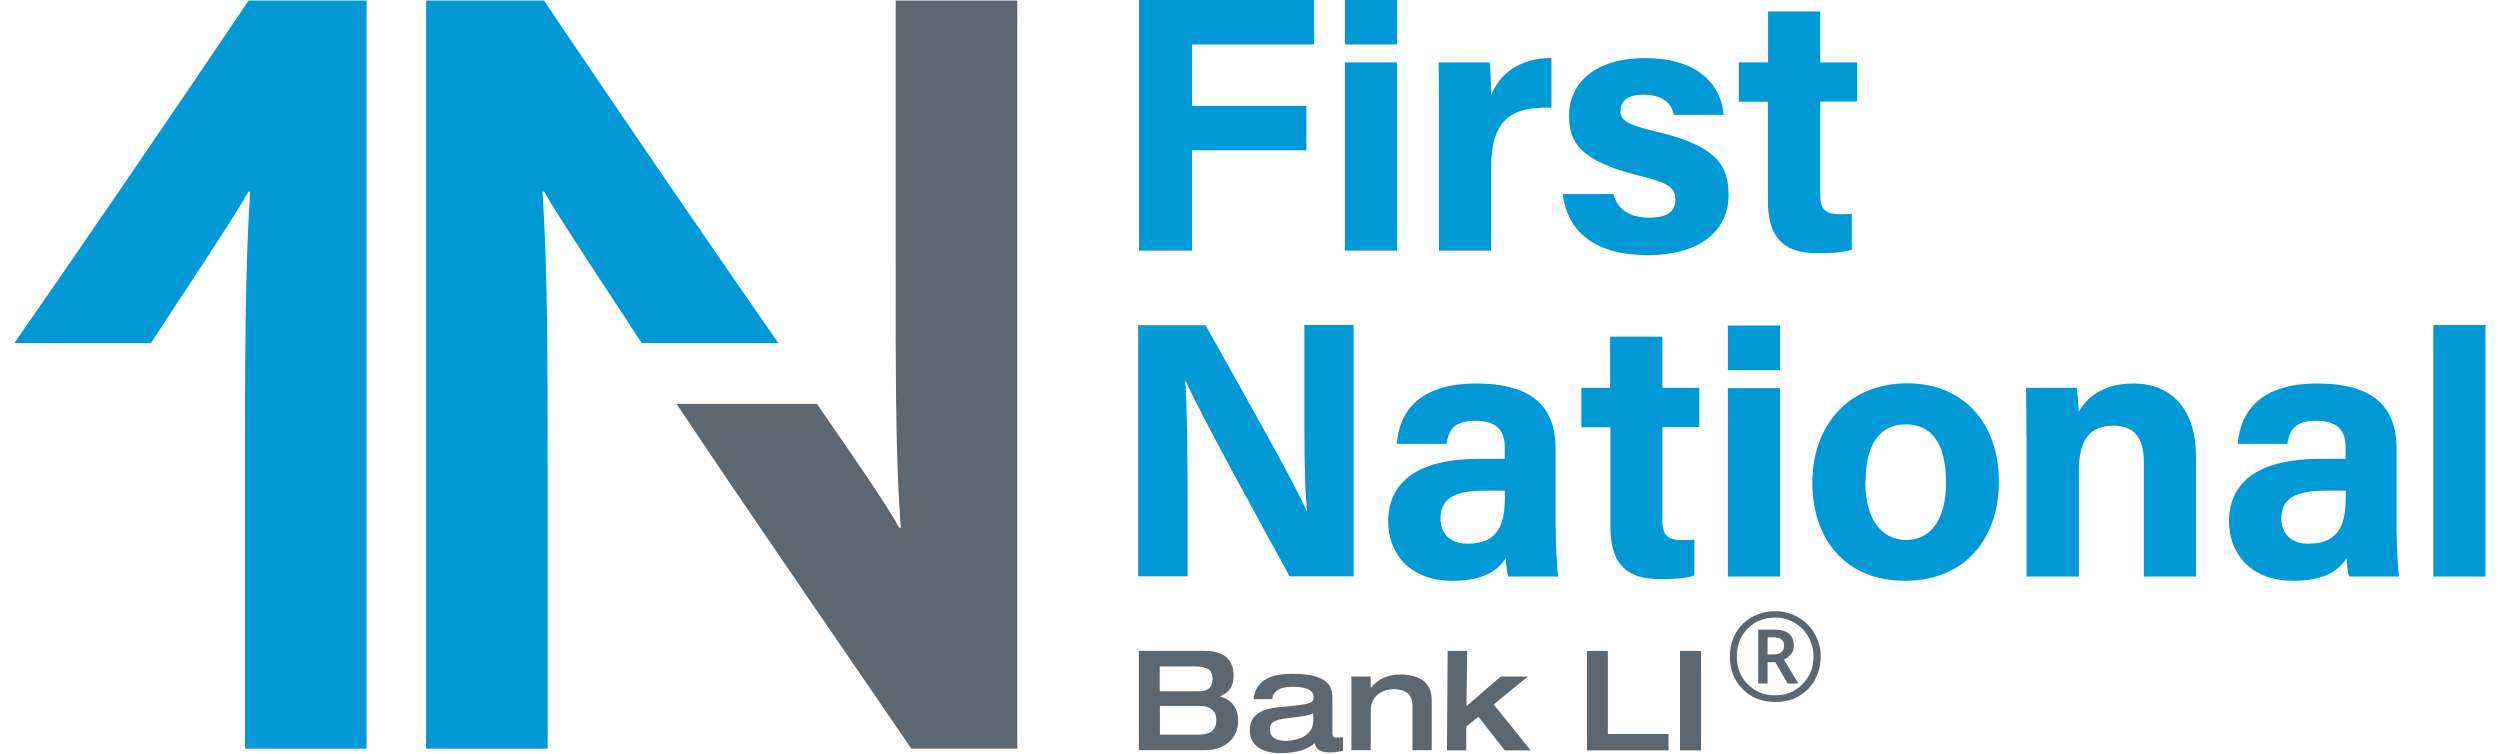
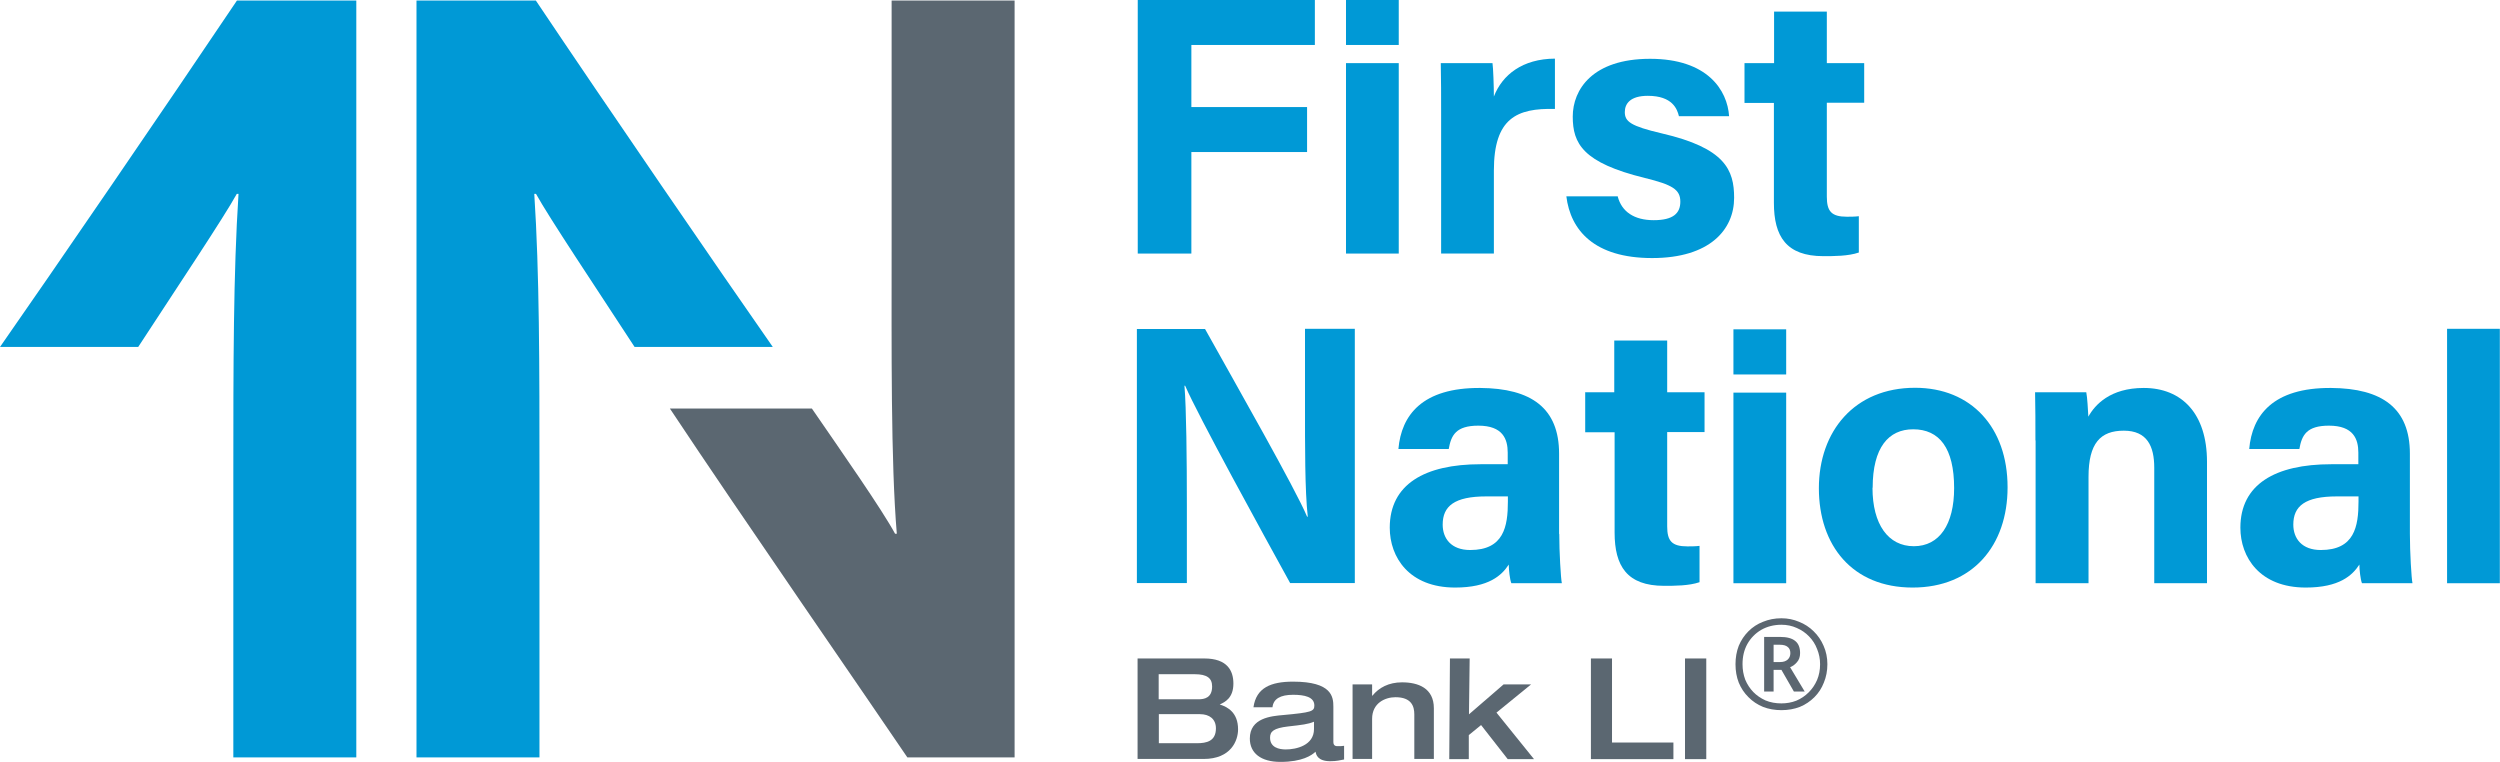
- <svg xmlns="http://www.w3.org/2000/svg" id="Layer_1" viewBox="0 0 144.54 44.05" width="239" height="72">
+ <svg xmlns="http://www.w3.org/2000/svg" id="Layer_1" viewBox="0 0 144.54 44.05">
  <defs>
    <style>.cls-1 {
      fill:#5b6670 !important;
      font-family: ProximaNova-Regular, 'Proxima Nova';
      font-size:7.23px;
    }
    .cls-2-d {
      fill:#0099d6;
    }
    .cls-3 {
      fill:#5b6771;
    }</style>
  </defs>
  <g>
    <rect class="cls-2-d" x="77.82" width="3.05" height="2.6" />
    <path class="cls-2-d" d="M65.78,0h10.24V2.6h-7.14v3.59h6.69v2.6h-6.69v5.87h-3.1V0Z" />
    <rect class="cls-2-d" x="77.82" y="3.65" width="3.05" height="11.01" />
    <path class="cls-2-d" d="M83.32,6.64c0-1.09,0-2.07-.02-2.99h2.99c.04,.25,.08,1.34,.08,1.93,.49-1.26,1.66-2.18,3.53-2.19v2.91c-2.21-.06-3.53,.54-3.53,3.56v4.8h-3.05V6.64Z" />
    <path class="cls-2-d" d="M93.53,11.36c.23,.88,.95,1.37,2.08,1.37s1.54-.4,1.54-1.07c0-.71-.47-.98-2.05-1.37-3.59-.88-4.17-1.99-4.17-3.55s1.14-3.34,4.47-3.34,4.47,1.82,4.57,3.32h-2.9c-.1-.41-.37-1.18-1.8-1.18-1.01,0-1.33,.45-1.33,.94,0,.55,.34,.81,2.13,1.23,3.67,.85,4.19,2.11,4.19,3.73,0,1.82-1.39,3.48-4.74,3.48s-4.72-1.61-4.96-3.57h3Z" />
    <path class="cls-2-d" d="M100.87,3.65h1.7V.67h3.05V3.65h2.16v2.29h-2.16v5.43c0,.84,.26,1.16,1.16,1.16,.17,0,.47,0,.69-.03v2.1c-.61,.21-1.43,.21-2.05,.21-2.15,0-2.86-1.15-2.86-3.08V5.95h-1.7V3.65Z" />
  </g>
  <g>
    <path class="cls-2-d" d="M65.73,33.72v-14.7h3.94c1.84,3.3,5.23,9.25,5.9,10.85h.04c-.17-1.53-.16-4.09-.16-6.5v-4.36h2.88v14.7h-3.74c-1.58-2.87-5.34-9.71-6.07-11.41h-.04c.11,1.29,.14,4.3,.14,6.94v4.47h-2.9Z" />
    <path class="cls-2-d" d="M90.15,30.87c0,1.05,.09,2.58,.15,2.85h-2.92c-.09-.22-.15-.8-.15-1.08-.4,.62-1.15,1.33-3.1,1.33-2.66,0-3.78-1.75-3.78-3.46,0-2.51,2.02-3.67,5.25-3.67h1.57v-.67c0-.78-.28-1.56-1.7-1.56-1.29,0-1.57,.55-1.71,1.35h-2.91c.17-1.96,1.38-3.55,4.73-3.53,2.96,.02,4.56,1.17,4.56,3.8v4.64Zm-2.98-2.17h-1.24c-1.84,0-2.52,.56-2.52,1.63,0,.8,.49,1.47,1.59,1.47,1.94,0,2.18-1.35,2.18-2.81v-.29Z" />
    <path class="cls-2-d" d="M91.63,22.68h1.7v-2.99h3.06v2.99h2.16v2.3h-2.16v5.45c0,.84,.26,1.16,1.17,1.16,.17,0,.47,0,.7-.03v2.1c-.61,.21-1.44,.21-2.05,.21-2.15,0-2.86-1.15-2.86-3.08v-5.8h-1.7v-2.3Z" />
    <path class="cls-2-d" d="M116.07,28.18c0,3.34-2,5.79-5.49,5.79s-5.42-2.44-5.42-5.74,2.06-5.81,5.56-5.81c3.25,0,5.35,2.29,5.35,5.75Zm-7.81,.02c0,2.12,.91,3.38,2.39,3.38s2.33-1.26,2.33-3.36c0-2.31-.85-3.4-2.37-3.4-1.42,0-2.34,1.05-2.34,3.38Z" />
    <path class="cls-2-d" d="M117.68,25.46c0-.94,0-1.96-.02-2.78h2.96c.06,.28,.1,1.05,.12,1.41,.38-.69,1.27-1.66,3.2-1.66,2.22,0,3.66,1.5,3.66,4.27v7.02h-3.05v-6.68c0-1.24-.41-2.14-1.76-2.14s-2.04,.72-2.04,2.67v6.15h-3.06v-8.25Z" />
    <path class="cls-2-d" d="M139.33,30.87c0,1.05,.09,2.58,.15,2.85h-2.92c-.09-.22-.15-.8-.15-1.08-.4,.62-1.15,1.33-3.1,1.33-2.66,0-3.78-1.75-3.78-3.46,0-2.51,2.02-3.67,5.25-3.67h1.57v-.67c0-.78-.28-1.56-1.7-1.56-1.29,0-1.57,.55-1.71,1.35h-2.9c.17-1.96,1.38-3.55,4.73-3.53,2.96,.02,4.56,1.17,4.56,3.8v4.64Zm-2.98-2.17h-1.24c-1.84,0-2.52,.56-2.52,1.63,0,.8,.49,1.47,1.59,1.47,1.94,0,2.18-1.35,2.18-2.81v-.29Z" />
    <path class="cls-2-d" d="M141.48,33.72v-14.71h3.05v14.71h-3.05Z" />
    <path class="cls-2-d" d="M100.22,19.04h3.05v2.61h-3.05v-2.61Zm0,3.66h3.05v11.02h-3.05v-11.02Z" />
  </g>
  <g>
    <path class="cls-3" d="M65.77,38.07h3.86c1.33,0,1.68,.71,1.68,1.45,0,.83-.48,1.07-.79,1.21,.45,.14,1.06,.46,1.06,1.44,0,.65-.41,1.71-1.99,1.71h-3.82v-5.82Zm1.23,2.36h2.29c.34,0,.79-.08,.79-.74,0-.48-.29-.71-1.01-.71h-2.08v1.45Zm0,2.54h2.2c.55,0,1.1-.11,1.1-.86,0-.54-.38-.82-.92-.82h-2.38v1.68Z" />
    <path class="cls-3" d="M77.09,42.9c0,.24,.17,.24,.25,.24,.11,0,.28,0,.37-.02v.79c-.22,.04-.42,.1-.8,.1-.74,0-.82-.39-.85-.55-.22,.21-.77,.59-2.03,.59-1.13,0-1.77-.51-1.77-1.35,0-1.19,1.23-1.3,1.94-1.36,1.62-.15,1.79-.21,1.79-.55,0-.5-.57-.62-1.23-.62-.74,0-1.14,.24-1.19,.72h-1.1c.16-1.13,1.01-1.48,2.29-1.48,2.26,0,2.33,.89,2.33,1.45v2.05Zm-1.13-1.17c-.33,.14-.68,.18-1.48,.27-.85,.1-1.05,.29-1.05,.65,0,.57,.52,.68,.91,.68,.6,0,1.63-.23,1.63-1.18v-.42Z" />
    <path class="cls-3" d="M78.2,39.57h1.13v.65h.02c.37-.46,.94-.77,1.71-.77,.93,0,1.84,.33,1.84,1.5v2.93h-1.13v-2.58c0-.46-.16-.99-1.09-.99-.59,0-1.35,.33-1.35,1.25v2.32h-1.13v-4.32Z" />
    <path class="cls-3" d="M83.84,38.07h1.13l-.04,3.23,2-1.73h1.59l-2,1.63,2.17,2.69h-1.52l-1.54-1.97-.71,.58v1.39h-1.13l.04-5.82Z" />
    <path class="cls-3" d="M91.97,38.07h1.23v4.86h3.55v.96h-4.77v-5.82Z" />
    <path class="cls-3" d="M97.42,38.07h1.23v5.82h-1.23v-5.82Z" />
  </g>
  <path class="cls-2-d" d="M30.99,11.21c.73,1.33,3.46,5.42,5.7,8.85h7.99C41.67,15.75,35.02,6.06,30.98,.03h-6.9V43.79h7.11V27.56c0-6.52,0-11.74-.3-16.35h.1Z" />
  <path class="cls-3" d="M51.55,.03V14.14c0,6.02-.05,12.56,.3,16.72h-.1c-.74-1.38-3.07-4.71-4.81-7.24h-8.21c4.06,6.12,11.69,17.15,13.73,20.17h6.2V.03h-7.11Z" />
  <path class="cls-2-d" d="M13.69,11.21c-.73,1.33-3.46,5.42-5.7,8.85H0C3.01,15.75,9.65,6.06,13.7,.03h6.9V43.79h-7.11V27.56c0-6.52,0-11.74,.3-16.35h-.1Z" />
  <text class="cls-1" transform="translate(99.98 40.98)">
    <tspan x="0" y="0">®</tspan>
  </text>
</svg>
